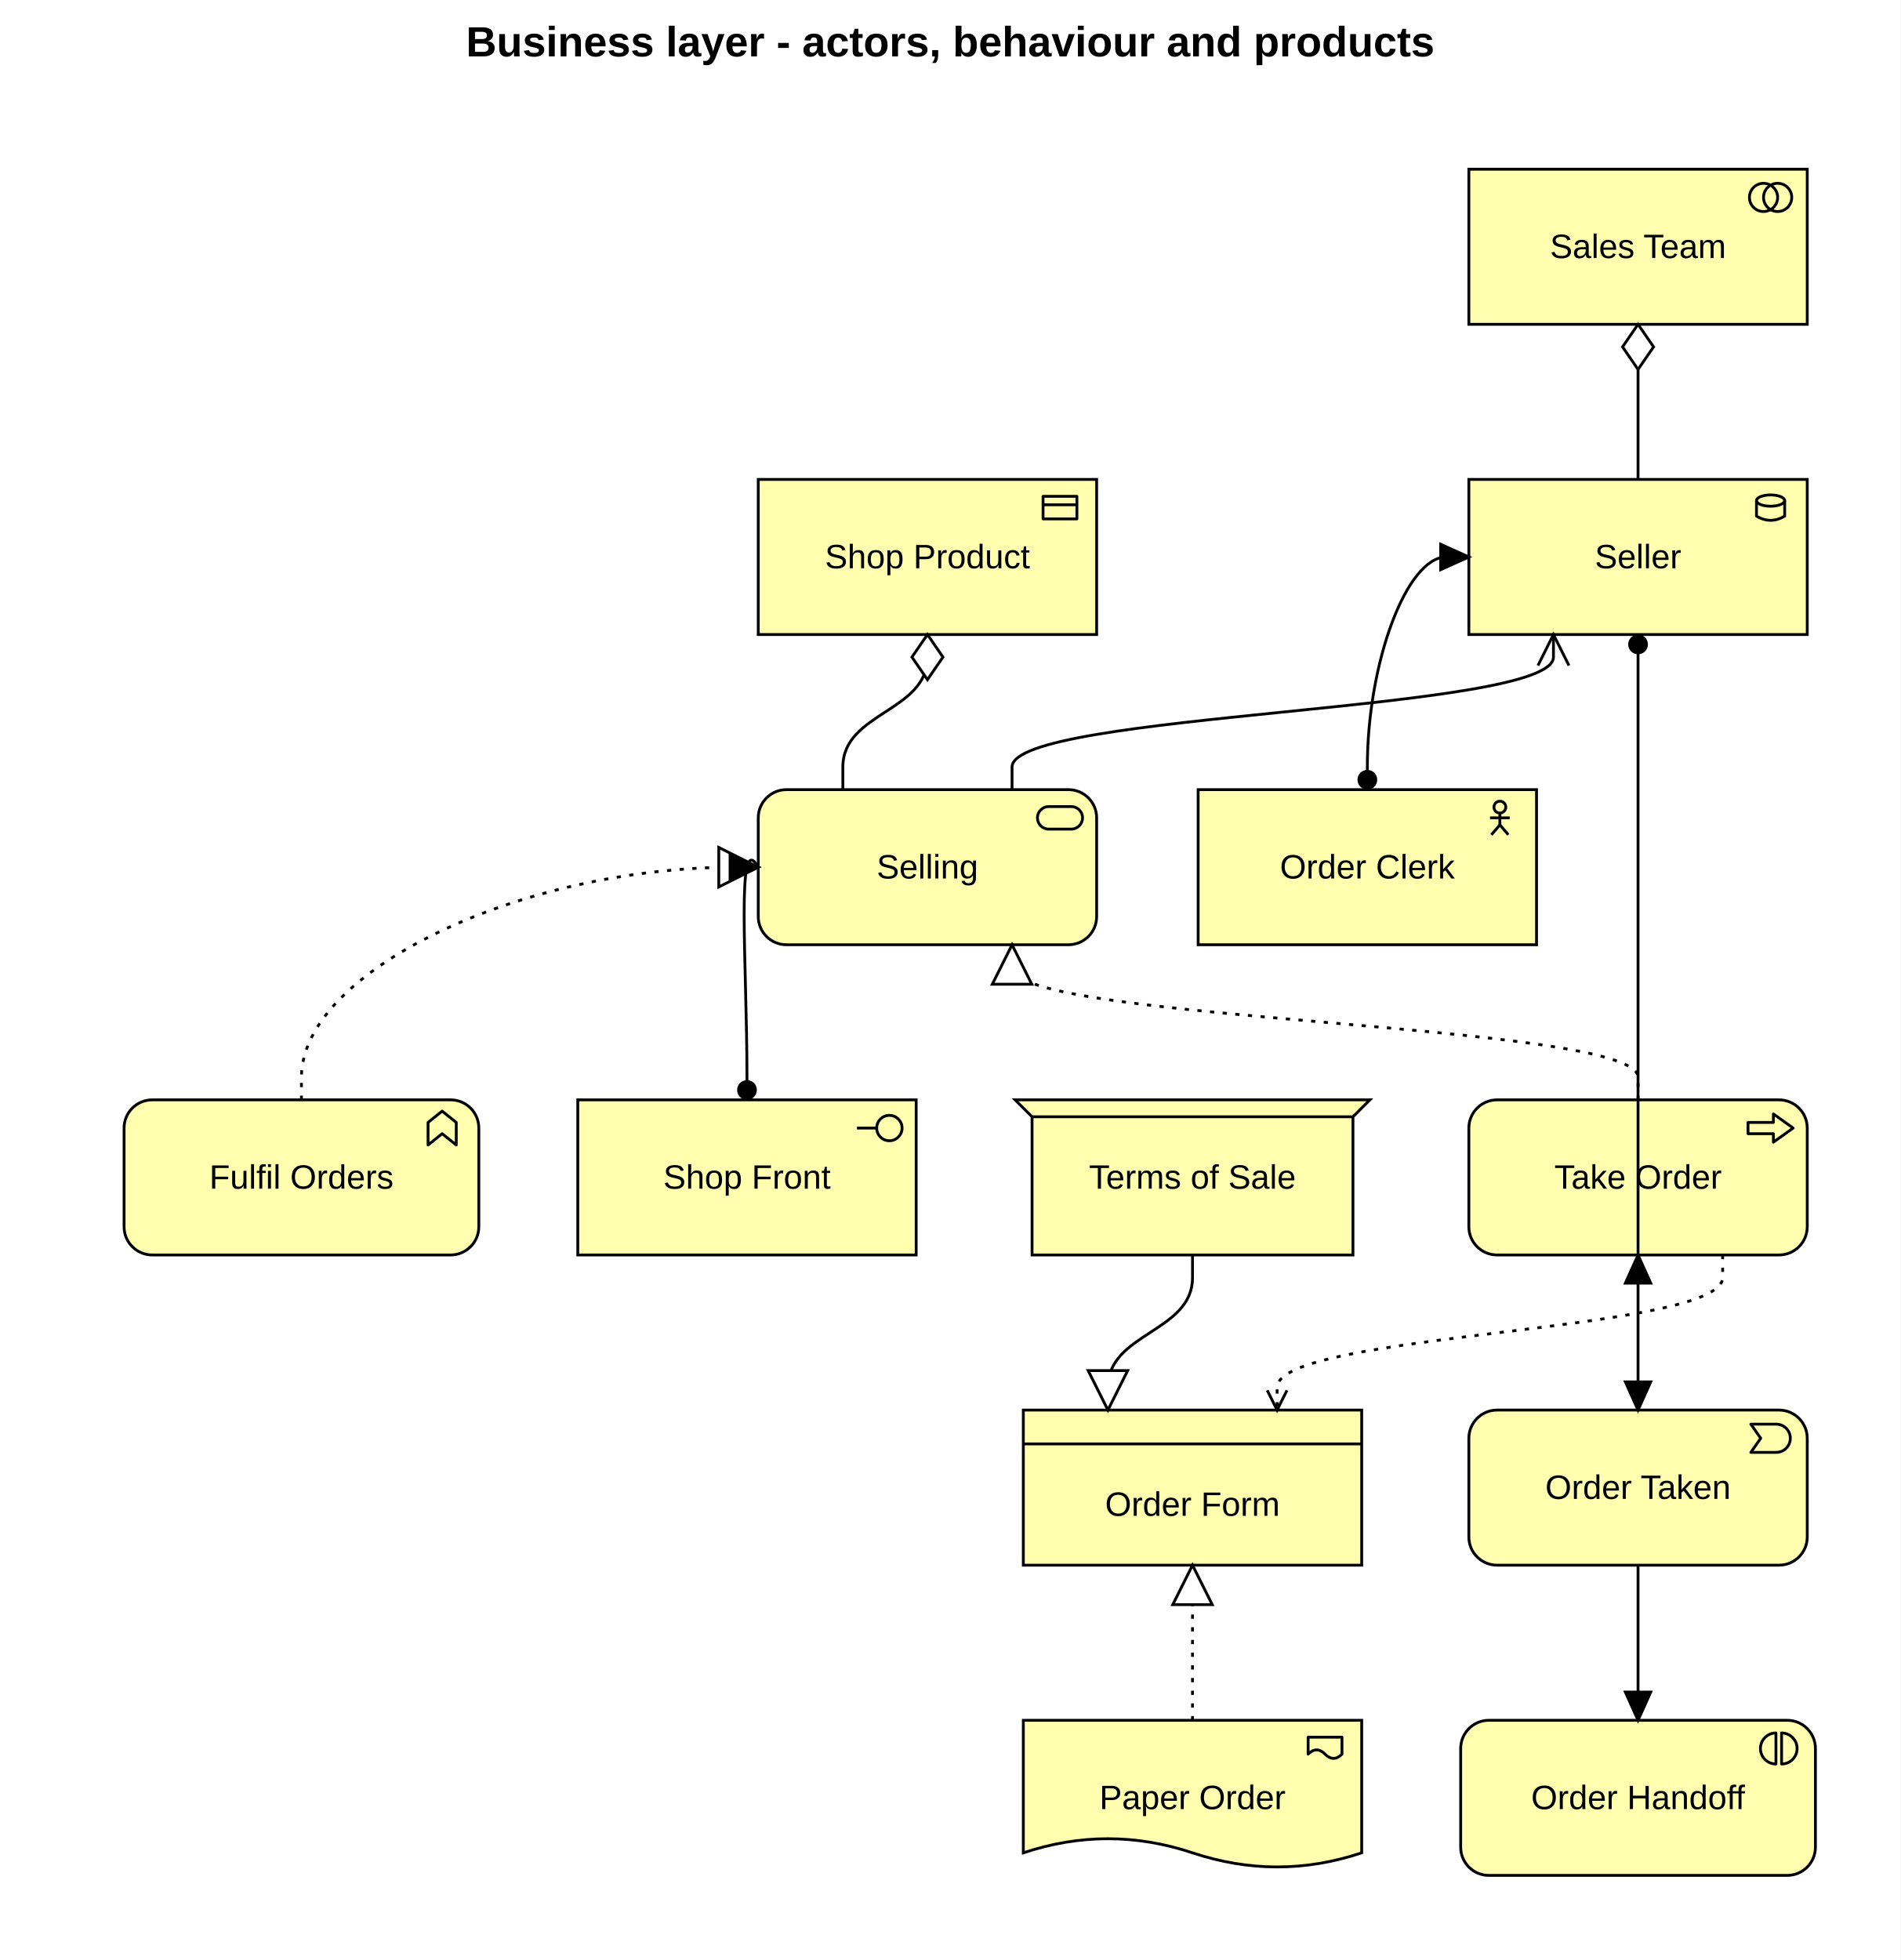
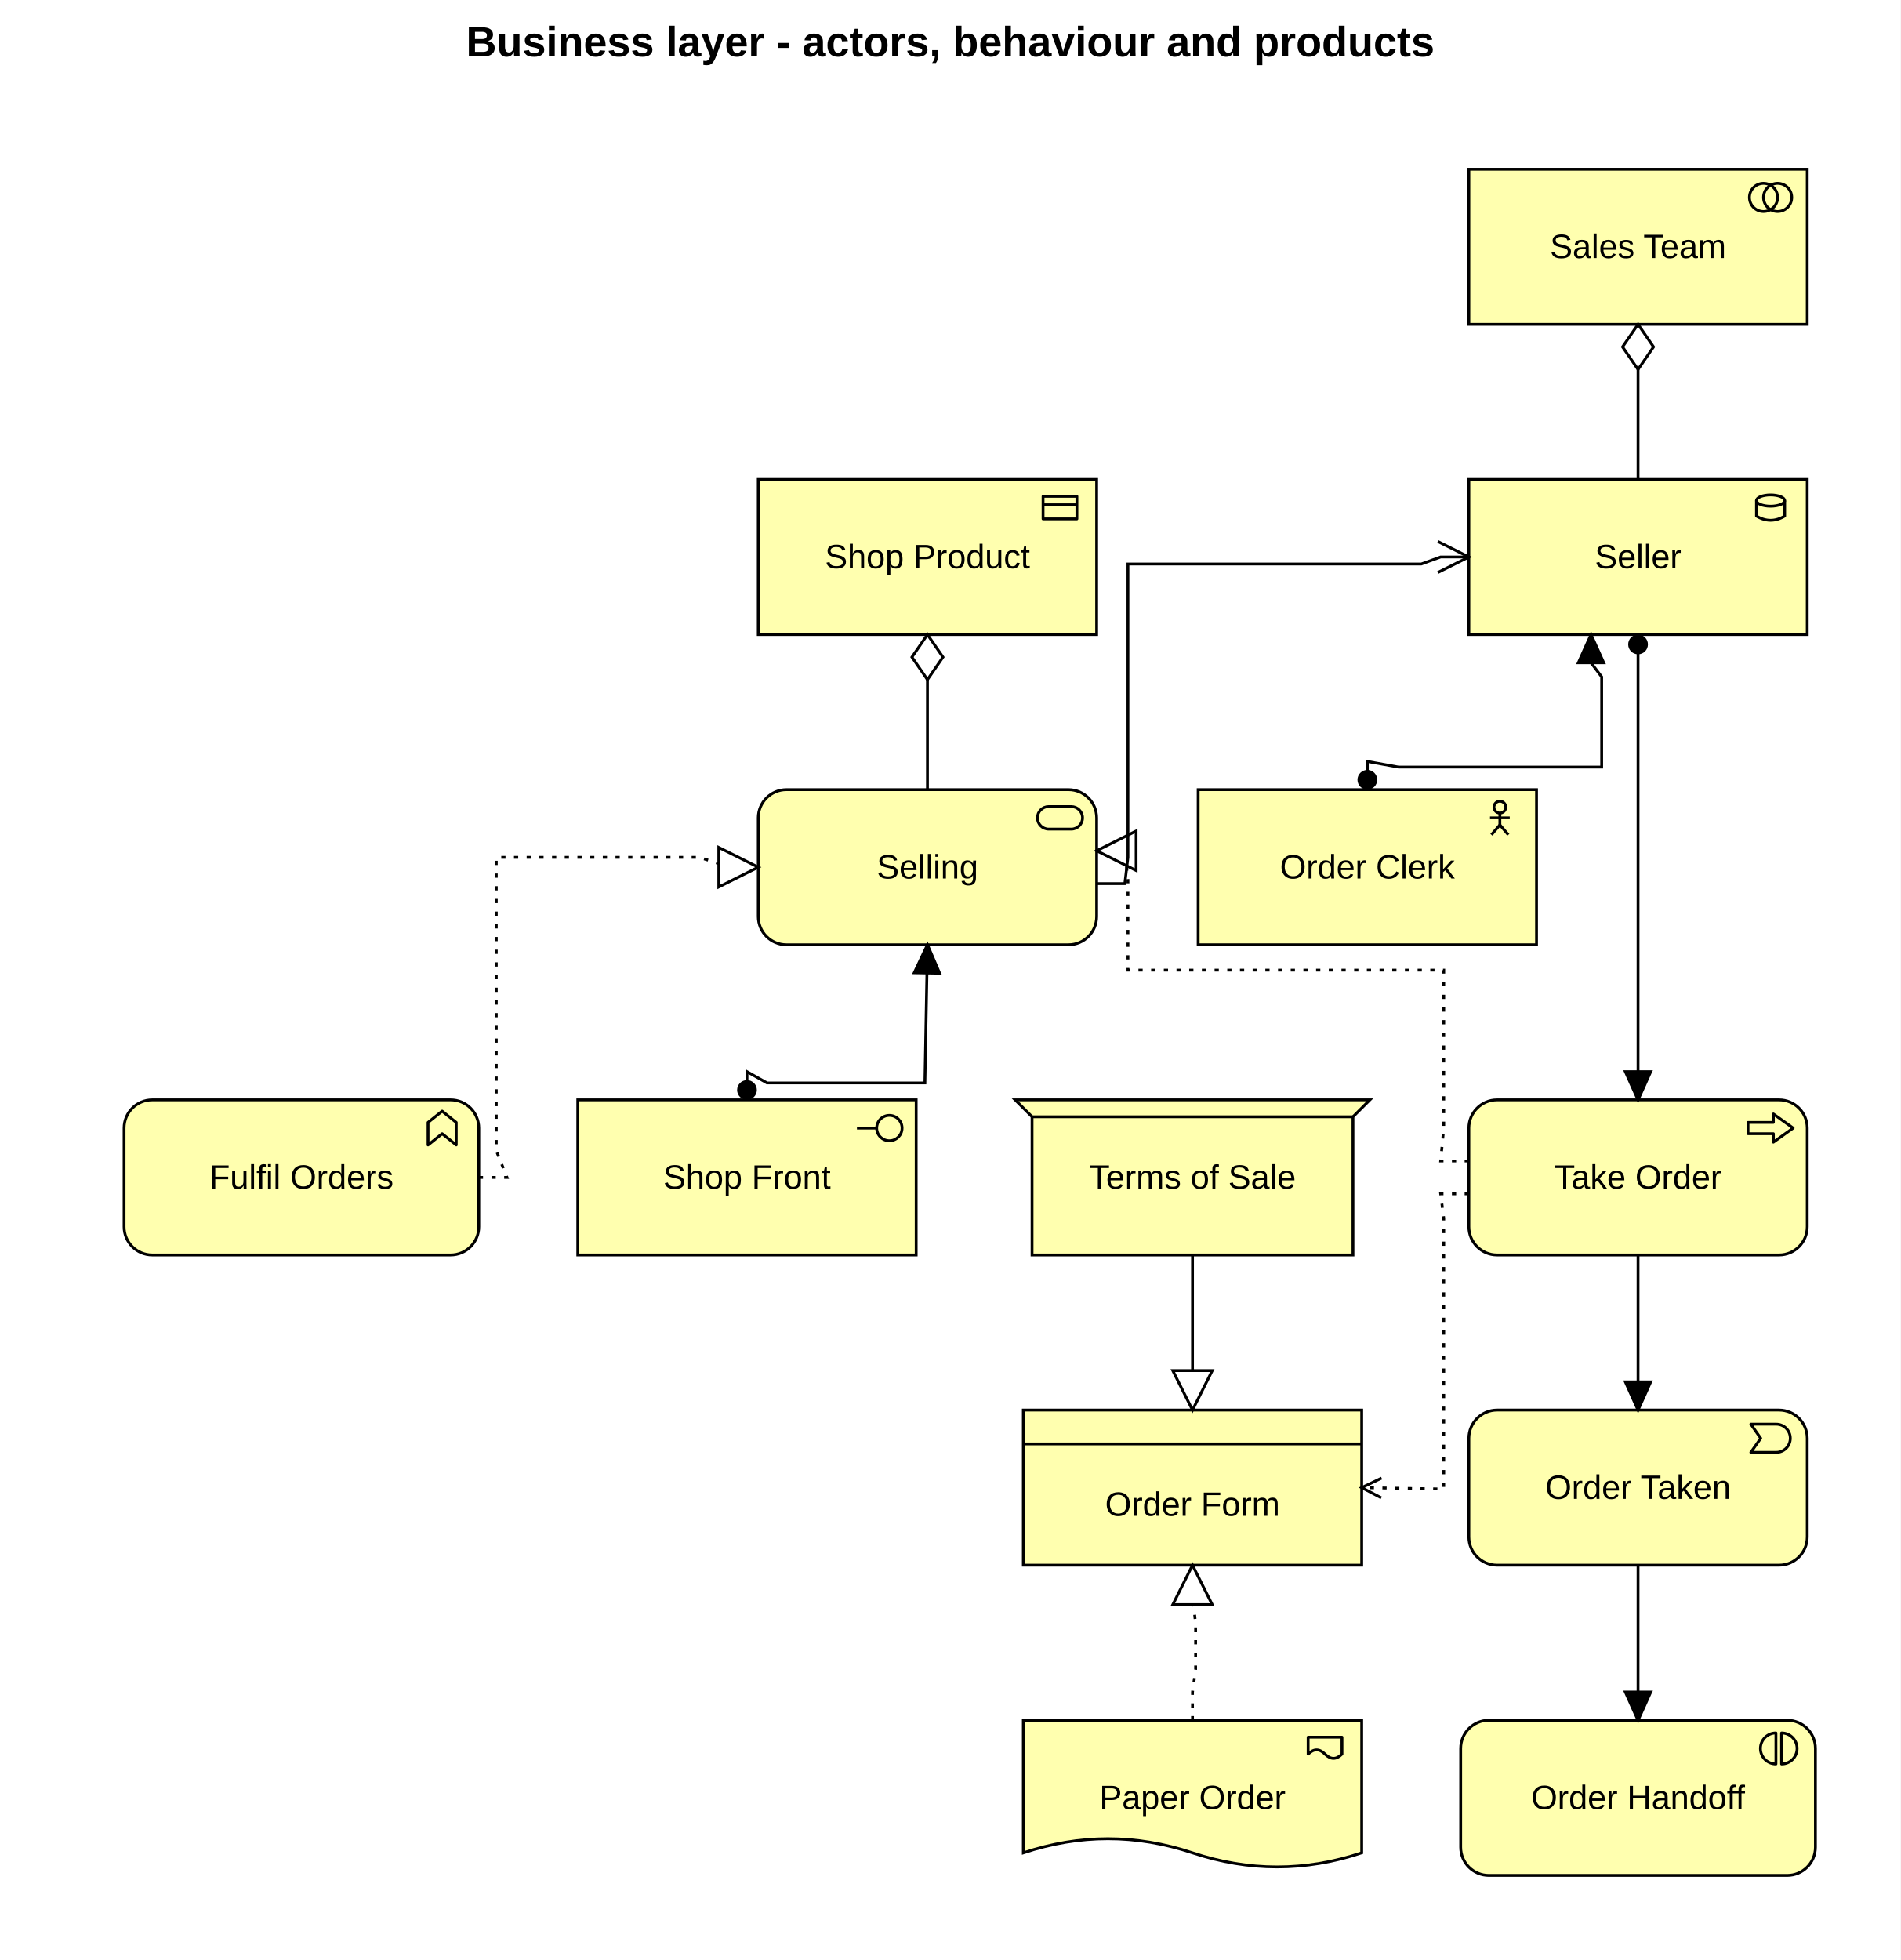
<svg xmlns="http://www.w3.org/2000/svg" width="674" height="695" viewBox="0 0 674 695" font-family="Arial, Helvetica, sans-serif" font-size="12">
  <rect x="0" y="0" width="674" height="695" fill="#ffffff" />
  <text x="337" y="20" text-anchor="middle" font-size="15" font-weight="bold">Business layer - actors, behaviour and products</text>
  <g transform="translate(10,40)">
    <g class="element business-actor" data-id="clerk">
      <rect fill="#FFFFAF" stroke="#000000" stroke-width="1" x="414.9" y="240" width="120" height="55" rx="0" ry="0" />
      <g stroke="#000" stroke-width="1" stroke-linejoin="round" fill="none">
        <circle cx="521.9" cy="246.2" r="2.1" />
        <line x1="521.9" y1="248.3" x2="521.9" y2="252.5" />
        <line x1="518.4" y1="250" x2="525.4" y2="250" />
        <line x1="521.9" y1="252.5" x2="518.9" y2="256" />
        <line x1="521.9" y1="252.5" x2="524.9" y2="256" />
      </g>
      <text x="474.9" y="271.5" text-anchor="middle">Order Clerk</text>
    </g>
    <g class="element business-role" data-id="seller">
      <rect fill="#FFFFAF" stroke="#000000" stroke-width="1" x="510.9" y="130" width="120" height="55" rx="0" ry="0" />
      <g stroke="#000" stroke-width="1" stroke-linejoin="round" fill="none">
        <ellipse cx="617.9" cy="137.5" rx="5" ry="2" />
        <path d="M612.9,137.5 V143 Q617.9,146 622.9,143 V137.5" />
      </g>
      <text x="570.9" y="161.5" text-anchor="middle">Seller</text>
    </g>
    <g class="element business-collaboration" data-id="salesTeam">
      <rect fill="#FFFFAF" stroke="#000000" stroke-width="1" x="510.9" y="20" width="120" height="55" rx="0" ry="0" />
      <g stroke="#000" stroke-width="1" stroke-linejoin="round" fill="none">
        <circle cx="615.4" cy="30" r="5" />
        <circle cx="620.4" cy="30" r="5" />
      </g>
      <text x="570.9" y="51.5" text-anchor="middle">Sales Team</text>
    </g>
    <g class="element business-interface" data-id="shopFront">
      <rect fill="#FFFFAF" stroke="#000000" stroke-width="1" x="194.9" y="350" width="120" height="55" rx="0" ry="0" />
      <g stroke="#000" stroke-width="1" stroke-linejoin="round" fill="none">
        <line x1="293.9" y1="360" x2="300.9" y2="360" />
        <circle cx="305.4" cy="360" r="4.5" />
      </g>
      <text x="254.9" y="381.5" text-anchor="middle">Shop Front</text>
    </g>
    <g class="element business-function" data-id="fulfil">
      <rect fill="#FFFFAF" stroke="#000000" stroke-width="1" x="34" y="350" width="125.8" height="55" rx="10" ry="10" />
      <path stroke="#000" stroke-width="1" stroke-linejoin="round" fill="none" d="M141.8,358 L146.8,354 L151.8,358 L151.8,366 L146.8,362 L141.8,366 Z" />
      <text x="96.9" y="381.5" text-anchor="middle">Fulfil Orders</text>
    </g>
    <g class="element business-interaction" data-id="handoff">
      <rect fill="#FFFFAF" stroke="#000000" stroke-width="1" x="508" y="570" width="125.8" height="55" rx="10" ry="10" />
      <g stroke="#000" stroke-width="1" stroke-linejoin="round" fill="none">
        <path d="M619.8,574.5 A5.5,5.5 0 0 0 619.8,585.5 Z" />
        <path d="M621.8,574.5 A5.5,5.5 0 0 1 621.8,585.5 Z" />
      </g>
      <text x="570.9" y="601.5" text-anchor="middle">Order Handoff</text>
    </g>
    <g class="element business-process" data-id="takeOrder">
      <rect fill="#FFFFAF" stroke="#000000" stroke-width="1" x="510.9" y="350" width="120" height="55" rx="10" ry="10" />
      <path stroke="#000" stroke-width="1" stroke-linejoin="round" fill="none" d="M609.9,358 H618.9 V355 L625.9,360 L618.9,365 V362 H609.9 Z" />
      <text x="570.9" y="381.5" text-anchor="middle">Take Order</text>
    </g>
    <g class="element business-event" data-id="orderTaken">
      <rect fill="#FFFFAF" stroke="#000000" stroke-width="1" x="510.9" y="460" width="120" height="55" rx="10" ry="10" />
      <path stroke="#000" stroke-width="1" stroke-linejoin="round" fill="none" d="M610.9,465 H619.9 A5,5 0 0 1 619.9,475 H610.9 L614.4,470 Z" />
      <text x="570.9" y="491.5" text-anchor="middle">Order Taken</text>
    </g>
    <g class="element business-service" data-id="selling">
      <rect fill="#FFFFAF" stroke="#000000" stroke-width="1" x="258.9" y="240" width="120" height="55" rx="10" ry="10" />
      <rect stroke="#000" stroke-width="1" stroke-linejoin="round" fill="none" x="357.9" y="246" width="16" height="8" rx="4" ry="4" />
      <text x="318.9" y="271.5" text-anchor="middle">Selling</text>
    </g>
    <g class="element business-object" data-id="orderForm">
      <rect fill="#FFFFAF" stroke="#000000" stroke-width="1" x="352.9" y="460" width="120" height="55" />
      <line stroke="#000000" stroke-width="1" x1="352.9" y1="472" x2="472.9" y2="472" />
      <text x="412.9" y="497.5" text-anchor="middle">Order Form</text>
    </g>
    <g class="element contract" data-id="terms">
      <path fill="#FFFFAF" stroke="#000000" stroke-width="1" d="M350,350 H475.8 L469.8,356 V405 H356 V356 Z" />
      <line stroke="#000000" stroke-width="1" x1="356" y1="356" x2="469.8" y2="356" />
      <text x="412.9" y="381.5" text-anchor="middle">Terms of Sale</text>
    </g>
    <g class="element representation" data-id="paperOrder">
      <path fill="#FFFFAF" stroke="#000000" stroke-width="1" d="M352.9,570 H472.9 V617 Q442.9,627 412.9,617 Q382.9,607 352.9,617 Z" />
      <path stroke="#000" stroke-width="1" stroke-linejoin="round" fill="none" d="M453.9,576 H465.9 V582 Q462.9,585 459.9,582 Q456.9,579 453.9,582 Z" />
      <text x="412.9" y="601.5" text-anchor="middle">Paper Order</text>
    </g>
    <g class="element product" data-id="shopOffer">
      <rect fill="#FFFFAF" stroke="#000000" stroke-width="1" x="258.9" y="130" width="120" height="55" rx="0" ry="0" />
      <g stroke="#000" stroke-width="1" stroke-linejoin="round" fill="none">
        <rect x="359.9" y="136" width="12" height="8" />
        <line x1="359.9" y1="139" x2="371.9" y2="139" />
      </g>
      <text x="318.9" y="161.5" text-anchor="middle">Shop Product</text>
    </g>
    <g class="relationship assignment" data-source="clerk" data-target="seller">
-       <path d="M474.9,240L474.9,232C474.9,194.75 488.9,157.5 502.9,157.5L510.9,157.5" fill="none" stroke="#000" stroke-width="1" />
+       <path d="M474.9,240L474.9,230L486,232L558,232L558,200L554.23,195L554.23,185" fill="none" stroke="#000" stroke-width="1" />
      <circle cx="474.9" cy="236.5" r="3.5" fill="#000" />
-       <path d="M510.9,157.5 L500.9,162 L500.9,153 Z" fill="#000" stroke="#000" stroke-width="1" />
+       <path d="M554.23,185 L558.73,195 L549.73,195 Z" fill="#000" stroke="#000" stroke-width="1" />
    </g>
    <g class="relationship aggregation" data-source="salesTeam" data-target="seller">
      <path d="M570.9,75L570.9,83C570.9,85 570.9,83 570.9,89.5C570.9,96 570.9,109 570.9,115.5L570.9,122L570.9,130" fill="none" stroke="#000" stroke-width="1" />
      <path d="M570.9,75 L576.4,83 L570.9,91 L565.4,83 Z" fill="#fff" stroke="#000" stroke-width="1" />
    </g>
    <g class="relationship assignment" data-source="seller" data-target="takeOrder">
-       <path d="M570.9,185L570.9,193C570.9,195 570.9,193 570.9,229.667C570.9,266.333 570.9,339.667 570.9,376.333L570.9,413L570.9,405" fill="none" stroke="#000" stroke-width="1" />
+       <path d="M570.9,185L570.9,193L570.9,350" fill="none" stroke="#000" stroke-width="1" />
      <circle cx="570.9" cy="188.5" r="3.5" fill="#000" />
-       <path d="M570.9,405 L575.4,415 L566.4,415 Z" fill="#000" stroke="#000" stroke-width="1" />
+       <path d="M570.9,350 L566.4,340 L575.4,340 Z" fill="#000" stroke="#000" stroke-width="1" />
    </g>
    <g class="relationship realization" data-source="takeOrder" data-target="selling">
-       <path d="M570.9,350L570.9,342C570.9,322.5 348.9,322.5 348.9,303L348.9,295" fill="none" stroke="#000" stroke-width="1" stroke-dasharray="1.5 3" />
-       <path d="M348.9,295 L355.9,309 L341.9,309 Z" fill="#fff" stroke="#000" stroke-width="1" />
+       <path d="M510.9,371.67L500.9,371.67L502,360L502,304L390,304L390,272L388.9,261.67L378.9,261.67" fill="none" stroke="#000" stroke-width="1" stroke-dasharray="1.5 3" />
+       <path d="M378.9,261.67 L392.9,254.67 L392.9,268.67 Z" fill="#fff" stroke="#000" stroke-width="1" />
    </g>
    <g class="relationship realization" data-source="fulfil" data-target="selling">
-       <path d="M96.9,350L96.9,342C96.9,304.75 173.9,267.5 250.9,267.5L258.9,267.5" fill="none" stroke="#000" stroke-width="1" stroke-dasharray="1.5 3" />
+       <path d="M159.8,377.5L169.8,377.5L166,368L166,264L238,264L248.9,267.5L258.9,267.5" fill="none" stroke="#000" stroke-width="1" stroke-dasharray="1.5 3" />
      <path d="M258.9,267.5 L244.9,274.5 L244.9,260.5 Z" fill="#fff" stroke="#000" stroke-width="1" />
    </g>
    <g class="relationship assignment" data-source="shopFront" data-target="selling">
-       <path d="M254.9,350L254.9,342C254.9,301.025 250.9,253.5 258.9,267.5" fill="none" stroke="#000" stroke-width="1" />
+       <path d="M254.9,350L254.9,340L262,344L318,344L318.9,295" fill="none" stroke="#000" stroke-width="1" />
      <circle cx="254.9" cy="346.5" r="3.5" fill="#000" />
-       <path d="M258.9,267.5 L248.9,272 L248.9,263 Z" fill="#000" stroke="#000" stroke-width="1" />
+       <path d="M318.9,295 L323.22,305.08 L314.22,304.92 Z" fill="#000" stroke="#000" stroke-width="1" />
    </g>
    <g class="relationship serving" data-source="selling" data-target="seller">
-       <path d="M348.9,240L348.9,232C348.9,212.5 540.9,212.5 540.9,193L540.9,185" fill="none" stroke="#000" stroke-width="1" />
-       <path d="M546.4,196 L540.9,185 L535.4,196" fill="none" stroke="#000" stroke-width="1" />
+       <path d="M378.9,273.33L388.9,273.33L390,264L390,160L494,160L500.9,157.5L510.9,157.5" fill="none" stroke="#000" stroke-width="1" />
+       <path d="M499.9,163 L510.9,157.5 L499.9,152" fill="none" stroke="#000" stroke-width="1" />
    </g>
    <g class="relationship triggering" data-source="takeOrder" data-target="orderTaken">
      <path d="M570.9,405L570.9,413C570.9,415 570.9,413 570.9,419.5C570.9,426 570.9,439 570.9,445.5L570.9,452L570.9,460" fill="none" stroke="#000" stroke-width="1" />
      <path d="M570.9,460 L566.4,450 L575.4,450 Z" fill="#000" stroke="#000" stroke-width="1" />
    </g>
    <g class="relationship triggering" data-source="orderTaken" data-target="handoff">
      <path d="M570.9,515L570.9,523L570.9,570" fill="none" stroke="#000" stroke-width="1" />
      <path d="M570.9,570 L566.4,560 L575.4,560 Z" fill="#000" stroke="#000" stroke-width="1" />
    </g>
    <g class="relationship access" data-source="takeOrder" data-target="orderForm">
-       <path d="M600.9,405L600.9,413C600.9,432.5 442.9,432.5 442.9,452L442.9,460" fill="none" stroke="#000" stroke-width="1" stroke-dasharray="1.5 3" />
-       <path d="M439.4,453 L442.9,460 L446.4,453" fill="none" stroke="#000" stroke-width="1" />
+       <path d="M510.9,383.33L500.9,383.33L502,392L502,488L472.9,487.5" fill="none" stroke="#000" stroke-width="1" stroke-dasharray="1.5 3" />
+       <path d="M479.96,484.12 L472.9,487.5 L479.84,491.12" fill="none" stroke="#000" stroke-width="1" />
    </g>
    <g class="relationship specialization" data-source="terms" data-target="orderForm">
-       <path d="M412.9,405L412.9,413C412.9,432.5 382.9,432.5 382.9,452L382.9,460" fill="none" stroke="#000" stroke-width="1" />
-       <path d="M382.9,460 L375.9,446 L389.9,446 Z" fill="#fff" stroke="#000" stroke-width="1" />
+       <path d="M412.9,405L412.9,413C412.9,415 412.9,413 412.9,419.5C412.9,426 412.9,439 412.9,445.5L412.9,452L412.9,460" fill="none" stroke="#000" stroke-width="1" />
+       <path d="M412.9,460 L405.9,446 L419.9,446 Z" fill="#fff" stroke="#000" stroke-width="1" />
    </g>
    <g class="relationship realization" data-source="paperOrder" data-target="orderForm">
-       <path d="M412.9,570L412.9,562L412.9,515" fill="none" stroke="#000" stroke-width="1" stroke-dasharray="1.5 3" />
+       <path d="M412.9,570L412.9,560L414,552L414,536L412.9,525L412.9,515" fill="none" stroke="#000" stroke-width="1" stroke-dasharray="1.5 3" />
      <path d="M412.9,515 L419.9,529 L405.9,529 Z" fill="#fff" stroke="#000" stroke-width="1" />
    </g>
    <g class="relationship aggregation" data-source="shopOffer" data-target="selling">
-       <path d="M318.9,185L318.9,193C318.9,212.5 288.9,212.5 288.9,232L288.9,240" fill="none" stroke="#000" stroke-width="1" />
+       <path d="M318.9,185L318.9,193C318.9,195 318.9,193 318.9,199.5C318.9,206 318.9,219 318.9,225.5L318.9,232L318.9,240" fill="none" stroke="#000" stroke-width="1" />
      <path d="M318.9,185 L324.4,193 L318.9,201 L313.4,193 Z" fill="#fff" stroke="#000" stroke-width="1" />
    </g>
  </g>
</svg>
